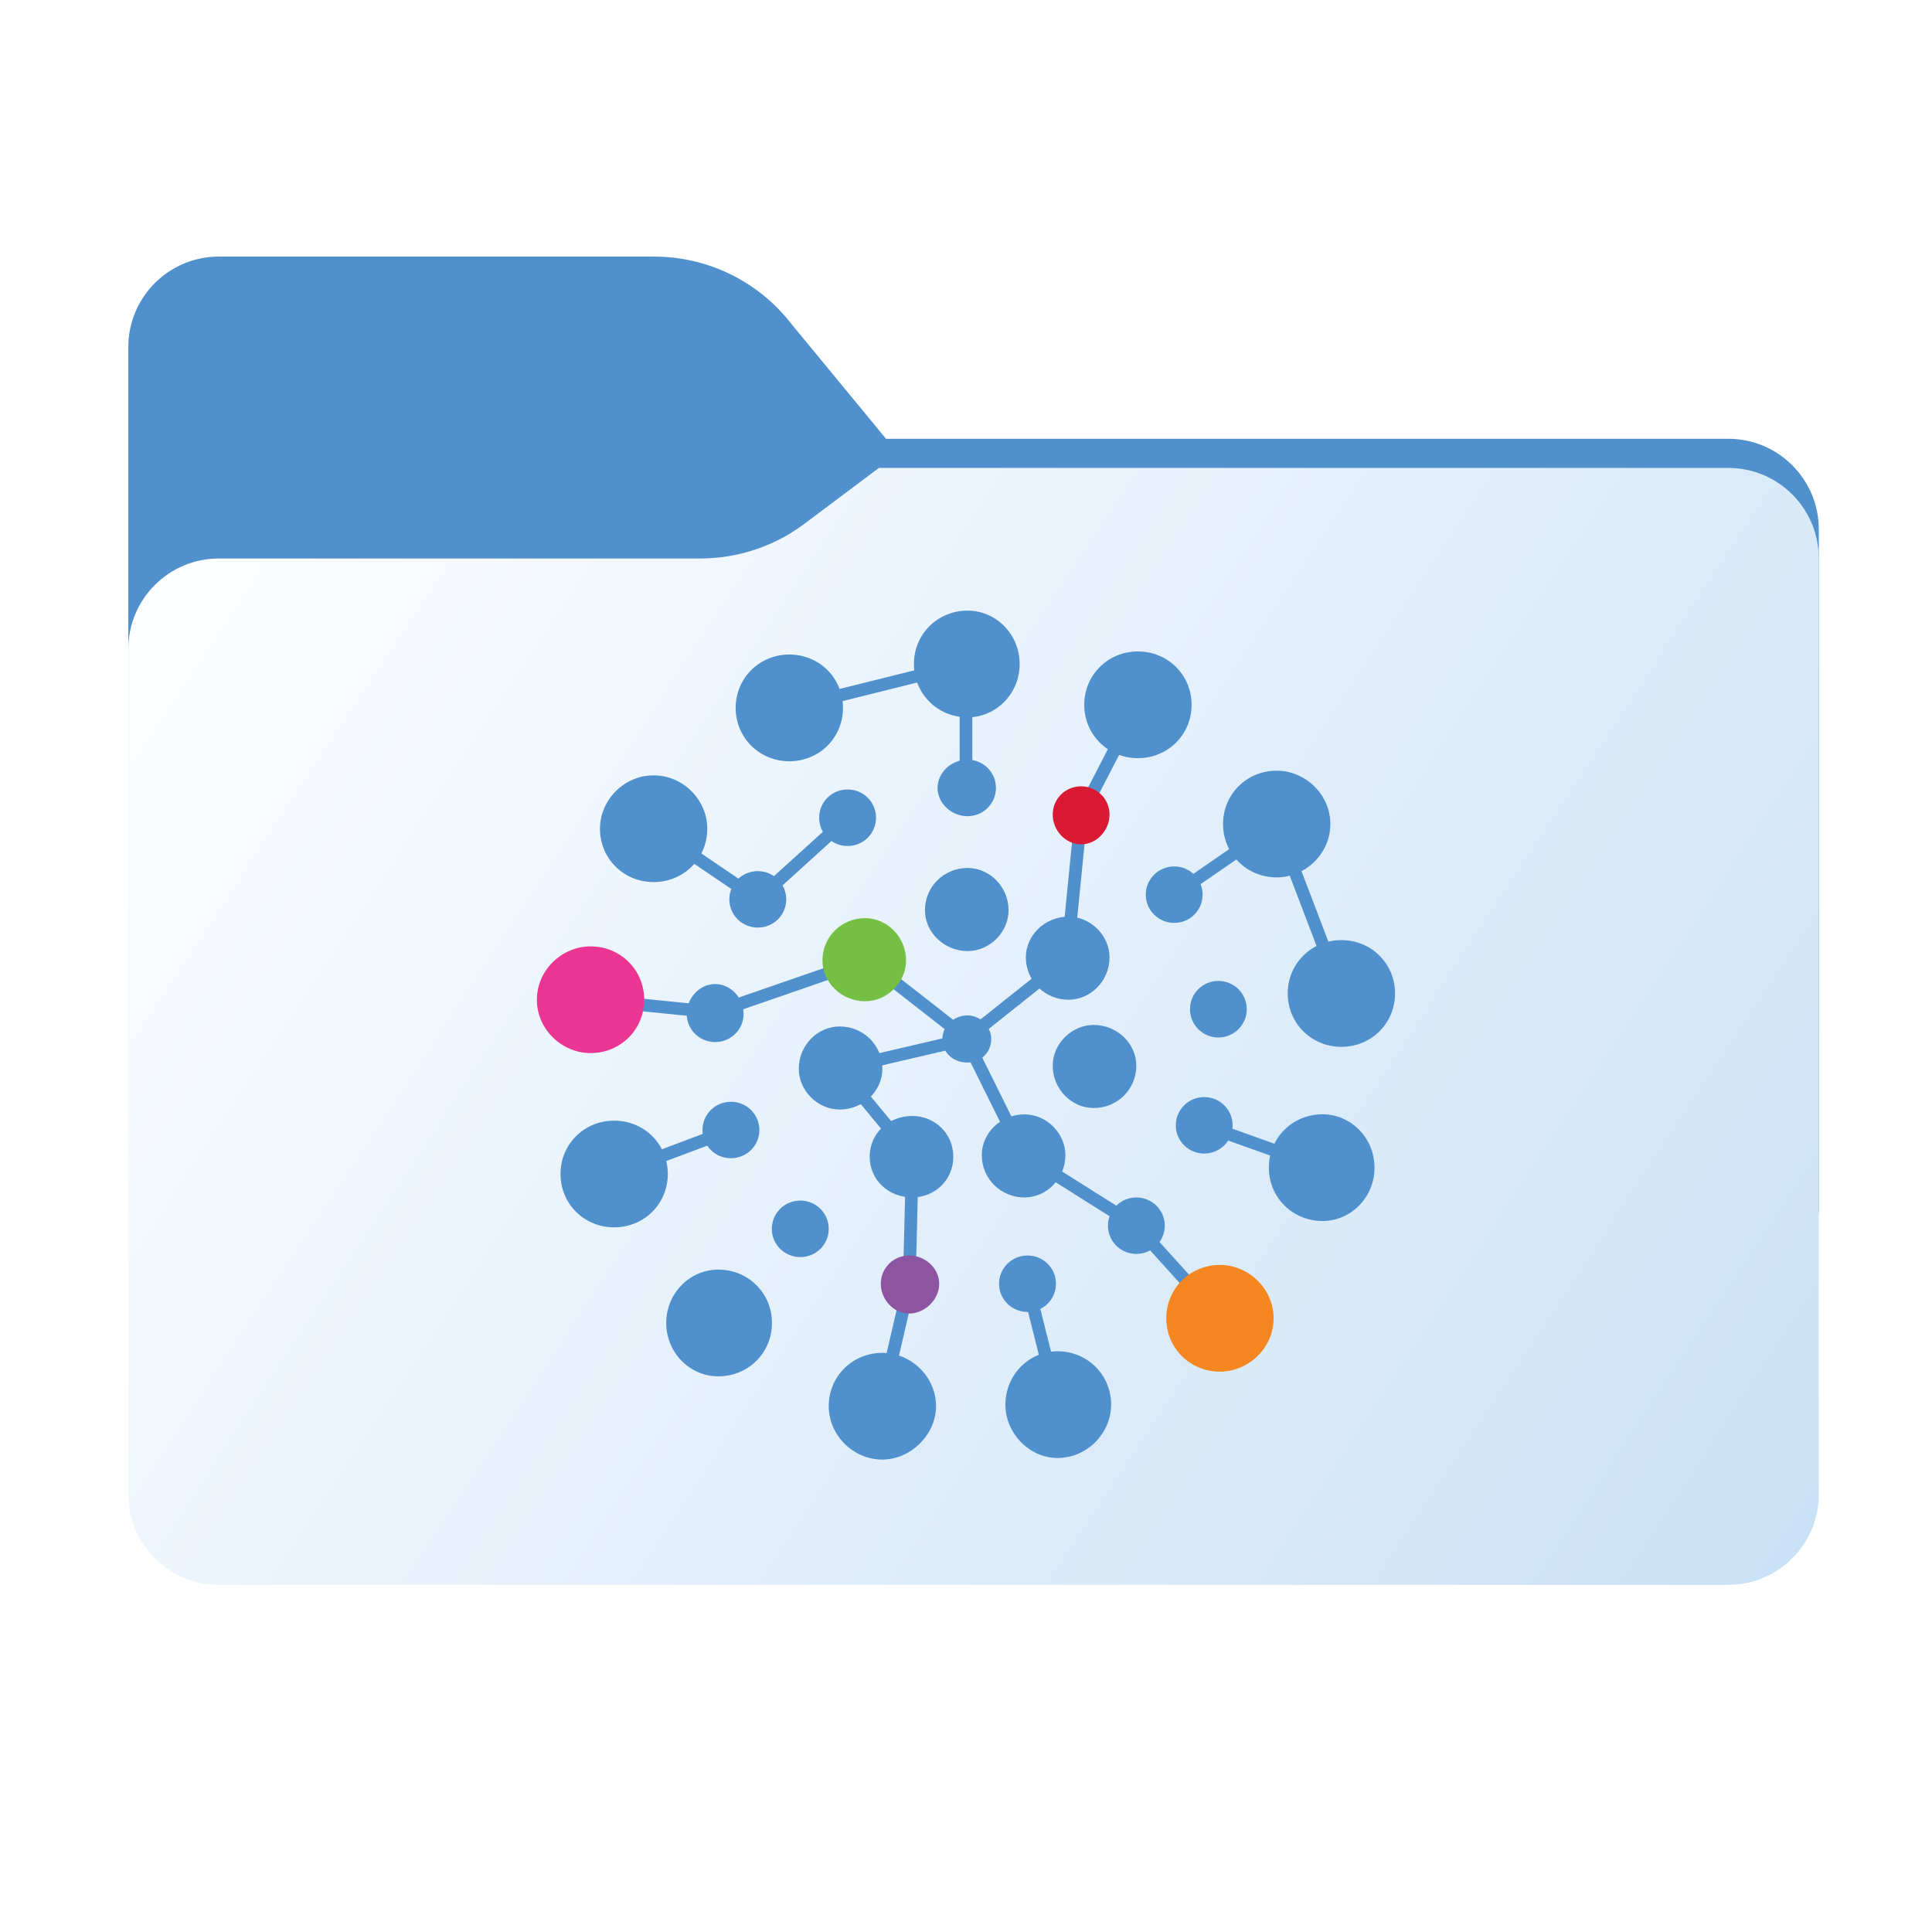
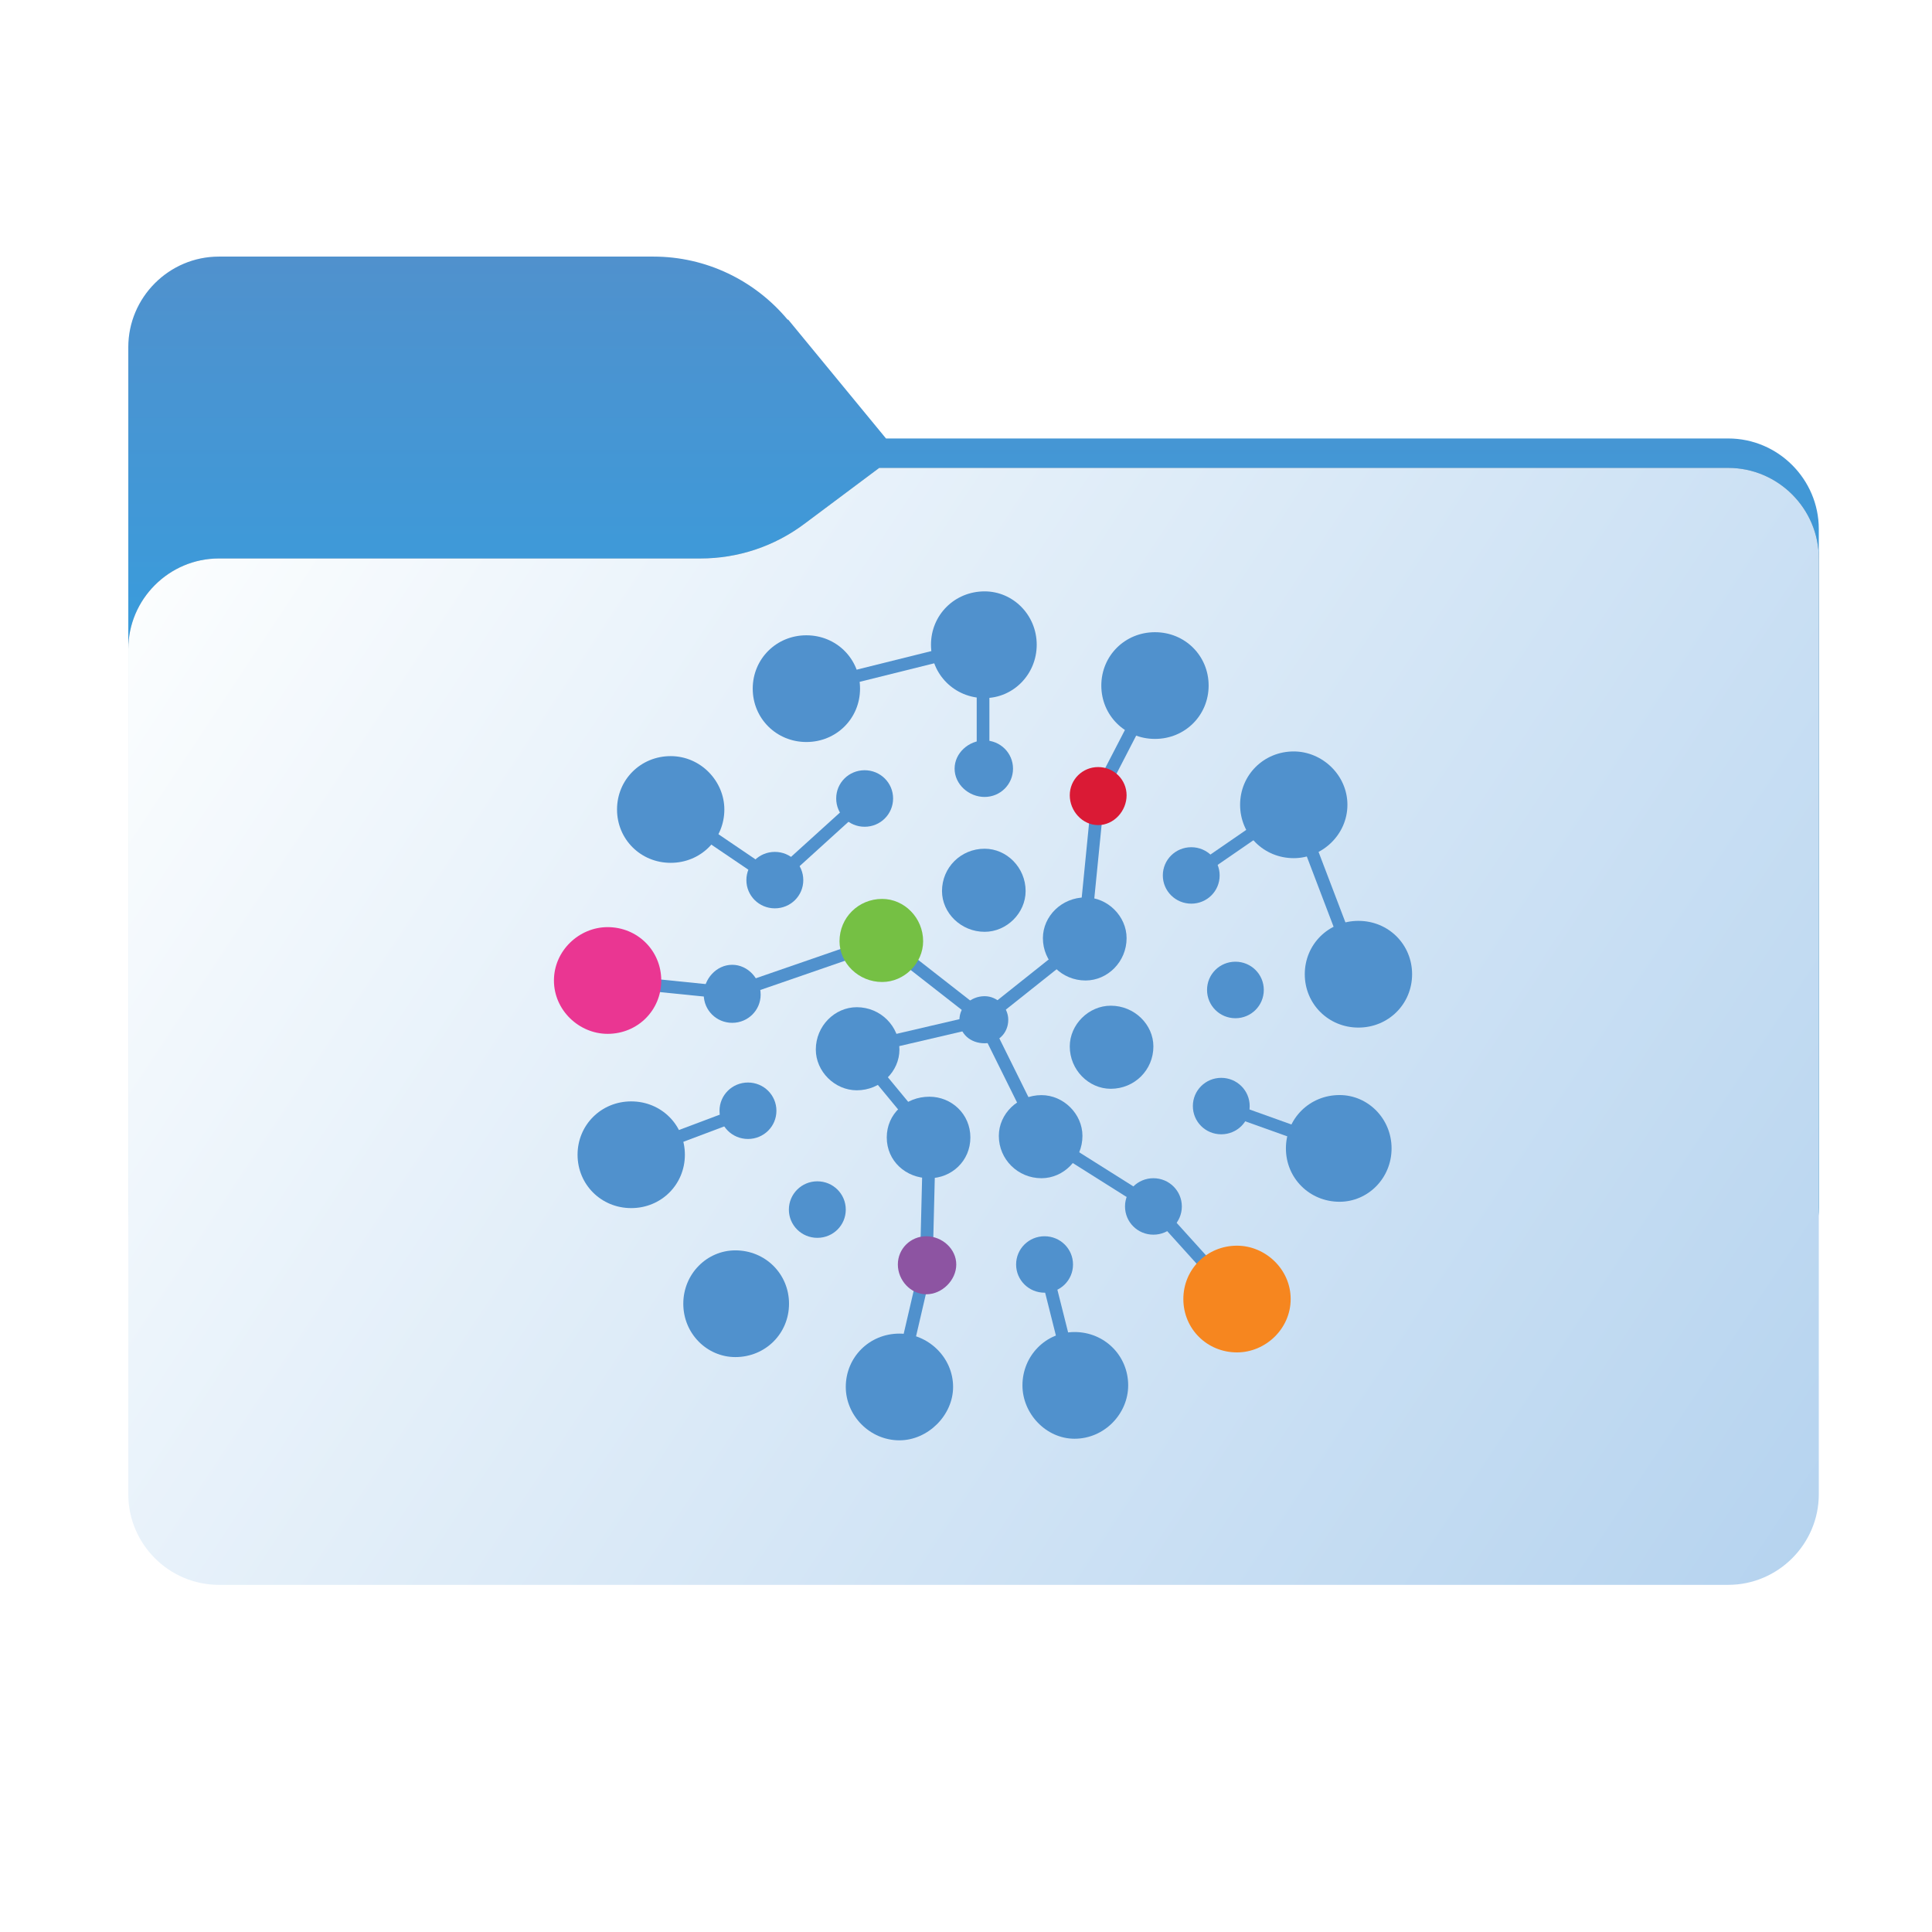
- <svg xmlns="http://www.w3.org/2000/svg" width="256" height="256" version="1.1" viewBox="0 0 256 256">
+ <svg xmlns="http://www.w3.org/2000/svg" id="_图层_1" data-name="图层_1" width="256" height="256" version="1.1" viewBox="0 0 256 256">
  <defs>
    <style>
      .st0 {
        fill-opacity: .3;
      }

-       .st0, .st1, .st2, .st3 {
+       .st0, .st1, .st2 {
        fill-rule: evenodd;
      }

+       .st3 {
+         fill: url(#_未命名的渐变_8);
+       }
+ 
      .st4 {
-         fill: url(#_未命名的渐变_8);
+         fill: url(#_未命名的渐变_5);
      }

      .st5 {
-         fill: url(#_未命名的渐变_5);
+         fill: #ea3692;
      }

      .st6 {
-         mask: url(#mask);
+         fill: none;
      }

      .st7 {
-         fill: #ea3692;
+         fill: #da1a35;
      }

      .st8 {
-         fill: url(#_未命名的渐变_11);
+         fill: url(#_未命名的渐变_9);
      }

      .st9 {
-         fill: #da1a35;
-       }
- 
-       .st1, .st10 {
+         fill: #8d54a2;
+       }
+ 
+       .st10 {
+         isolation: isolate;
+       }
+ 
+       .st1 {
+         fill: url(#_未命名的渐变_3);
+       }
+ 
+       .st11 {
+         fill: url(#_未命名的渐变_6);
+       }
+ 
+       .st12 {
+         fill: url(#_未命名的渐变_7);
+       }
+ 
+       .st13 {
        fill: #5091cd;
      }

-       .st11 {
-         fill: url(#_未命名的渐变_9);
-       }
- 
-       .st12 {
-         fill: #8d54a2;
+       .st14 {
+         mix-blend-mode: multiply;
+       }
+ 
+       .st15 {
+         display: none;
+       }
+ 
+       .st16 {
+         fill: url(#_未命名的渐变_4);
      }

      .st2 {
-         fill: url(#_未命名的渐变);
-       }
- 
-       .st13 {
-         isolation: isolate;
-       }
- 
-       .st14 {
-         fill: url(#_未命名的渐变_6);
-       }
- 
-       .st15 {
-         fill: url(#_未命名的渐变_7);
-       }
- 
-       .st16 {
-         fill: url(#_未命名的渐变_3);
+         fill: url(#_未命名的渐变_63);
      }

      .st17 {
-         fill: url(#_未命名的渐变_13);
+         clip-path: url(#clippath);
      }

      .st18 {
-         mix-blend-mode: multiply;
+         fill: #f6861f;
      }

      .st19 {
-         fill: url(#_未命名的渐变_12);
-       }
- 
-       .st20 {
-         display: none;
-       }
- 
-       .st21 {
-         fill: url(#_未命名的渐变_4);
-       }
- 
-       .st22 {
-         fill: url(#_未命名的渐变_14);
-       }
- 
-       .st3 {
-         fill: url(#_未命名的渐变_2);
-       }
- 
-       .st23 {
-         fill: url(#_未命名的渐变_10);
-       }
- 
-       .st24 {
-         fill: #f6861f;
-       }
- 
-       .st25 {
        fill: #75c044;
      }
    </style>
-     <linearGradient id="_未命名的渐变" data-name="未命名的渐变" x1="32.58" y1="237.55" x2="213.35" y2="56.41" gradientTransform="translate(0 256) scale(1 -1)" gradientUnits="userSpaceOnUse">
-       <stop offset="0" stop-color="#05815d" />
-       <stop offset="1" stop-color="#0c575f" />
-     </linearGradient>
-     <mask id="mask" x="17" y="34" width="224" height="138" maskUnits="userSpaceOnUse">
-       <g id="mask0_1709_29772">
-         <path class="st2" d="M104.43,42.38c-4.37-5.31-10.88-8.38-17.75-8.38H29c-6.63,0-12,5.37-12,12v114c0,6.63,5.37,12,12,12h200c6.63,0,12-5.37,12-12v-89.86c0-6.63-5.37-12-12-12h-111.6l-12.98-15.76Z" />
+     <linearGradient id="_未命名的渐变_63" data-name="未命名的渐变 63" x1="129" y1="42" x2="129" y2="-96" gradientTransform="translate(0 130)" gradientUnits="userSpaceOnUse">
+       <stop offset="0" stop-color="#12aef5" />
+       <stop offset="1" stop-color="#5091cd" />
+     </linearGradient>
+     <linearGradient id="_未命名的渐变_3" data-name="未命名的渐变 3" x1="17" y1="-68" x2="241" y2="80" gradientTransform="translate(0 130)" gradientUnits="userSpaceOnUse">
+       <stop offset="0" stop-color="#feffff" />
+       <stop offset="1" stop-color="#b5d3ef" />
+     </linearGradient>
+     <clipPath id="clippath">
+       <rect class="st6" x="83" y="85" width="92.7" height="102" />
+     </clipPath>
+     <radialGradient id="_未命名的渐变_4" data-name="未命名的渐变 4" cx="-489.89" cy="-324.89" fx="-489.89" fy="-324.89" r="1" gradientTransform="translate(-54223.19 20211.35) rotate(110.5) scale(77.3 134.9)" gradientUnits="userSpaceOnUse">
+       <stop offset="0" stop-color="#ae7fe2" />
+       <stop offset="1" stop-color="#0078d4" />
+     </radialGradient>
+     <linearGradient id="_未命名的渐变_5" data-name="未命名的渐变 5" x1="128.84" y1="29.74" x2="117.84" y2="10.64" gradientTransform="translate(0 130)" gradientUnits="userSpaceOnUse">
+       <stop offset="0" stop-color="#114a8b" />
+       <stop offset="1" stop-color="#0078d4" stop-opacity="0" />
+     </linearGradient>
+     <radialGradient id="_未命名的渐变_6" data-name="未命名的渐变 6" cx="-483.65" cy="-315.53" fx="-483.65" fy="-315.53" r="1" gradientTransform="translate(36719.05 9954.29) rotate(-8.4) scale(72 47.5)" gradientUnits="userSpaceOnUse">
+       <stop offset=".1" stop-color="#d59dff" />
+       <stop offset="1" stop-color="#5e438f" />
+     </radialGradient>
+     <linearGradient id="_未命名的渐变_7" data-name="未命名的渐变 7" x1="155.96" y1="1.27" x2="144.16" y2="18.27" gradientTransform="translate(0 130)" gradientUnits="userSpaceOnUse">
+       <stop offset="0" stop-color="#493474" />
+       <stop offset="1" stop-color="#8c66ba" stop-opacity="0" />
+     </linearGradient>
+     <radialGradient id="_未命名的渐变_8" data-name="未命名的渐变 8" cx="-499.05" cy="-321.62" fx="-499.05" fy="-321.62" r="1" gradientTransform="translate(-20080.46 -37261.67) rotate(-165.8) scale(57.8 97.3)" gradientUnits="userSpaceOnUse">
+       <stop offset="0" stop-color="#50e6ff" />
+       <stop offset="1" stop-color="#436dcd" />
+     </radialGradient>
+     <linearGradient id="_未命名的渐变_9" data-name="未命名的渐变 9" x1="113.1" y1="-11.35" x2="130.5" y2="-11.35" gradientTransform="translate(0 130)" gradientUnits="userSpaceOnUse">
+       <stop offset="0" stop-color="#2d3f80" />
+       <stop offset="1" stop-color="#436dcd" stop-opacity="0" />
+     </linearGradient>
+   </defs>
+   <g class="st10">
+     <g id="_图层_11" data-name="_图层_1">
+       <path class="st2" d="M104.4,42.4c-4.4-5.3-10.9-8.4-17.8-8.4H29c-6.6,0-12,5.4-12,12v114c0,6.6,5.4,12,12,12h200c6.6,0,12-5.4,12-12v-89.9c0-6.6-5.4-12-12-12h-111.6l-13-15.8v.1Z" />
+       <g class="st14">
+         <path class="st0" d="M92.8,74c5,0,9.8-1.6,13.8-4.6l9.9-7.4h112.5c6.6,0,12,5.4,12,12v86c0,6.6-5.4,12-12,12H29c-6.6,0-12-5.4-12-12v-74c0-6.6,5.4-12,12-12h63.8Z" />
      </g>
-     </mask>
-     <linearGradient id="_未命名的渐变_2" data-name="未命名的渐变 2" x1="17" y1="194" x2="241" y2="46" gradientTransform="translate(0 256) scale(1 -1)" gradientUnits="userSpaceOnUse">
-       <stop offset="0" stop-color="#fff" />
-       <stop offset="1" stop-color="#c9e1f7" />
-     </linearGradient>
-     <linearGradient id="_未命名的渐变_3" data-name="未命名的渐变 3" x1="90.39" y1="91.98" x2="175.38" y2="91.98" gradientTransform="translate(0 256) scale(1 -1)" gradientUnits="userSpaceOnUse">
-       <stop offset="0" stop-color="#87d9ff" />
-       <stop offset="1" stop-color="#56b0fc" />
-     </linearGradient>
-     <linearGradient id="_未命名的渐变_4" data-name="未命名的渐变 4" x1="64" y1="125.3" x2="103.09" y2="82.43" gradientTransform="translate(0 256) scale(1 -1)" gradientUnits="userSpaceOnUse">
-       <stop offset="0" stop-color="#95dcf8" />
-       <stop offset="1" stop-color="#81d6ff" />
-     </linearGradient>
-     <linearGradient id="_未命名的渐变_5" data-name="未命名的渐变 5" x1="78.38" y1="141.98" x2="101.8" y2="122.2" gradientTransform="translate(0 256) scale(1 -1)" gradientUnits="userSpaceOnUse">
-       <stop offset="0" stop-color="#75d2fe" />
-       <stop offset="1" stop-color="#7cd3fe" />
-     </linearGradient>
-     <linearGradient id="_未命名的渐变_6" data-name="未命名的渐变 6" x1="182.24" y1="125.97" x2="168.13" y2="73.99" gradientTransform="translate(0 256) scale(1 -1)" gradientUnits="userSpaceOnUse">
-       <stop offset="0" stop-color="#5099f7" />
-       <stop offset="1" stop-color="#4dbaff" />
-     </linearGradient>
-     <linearGradient id="_未命名的渐变_7" data-name="未命名的渐变 7" x1="140.35" y1="168" x2="140.35" y2="84.69" gradientTransform="translate(0 256) scale(1 -1)" gradientUnits="userSpaceOnUse">
-       <stop offset="0" stop-color="#5caef8" />
-       <stop offset="1" stop-color="#60c7ff" />
-     </linearGradient>
-     <linearGradient id="_未命名的渐变_8" data-name="未命名的渐变 8" x1="100.5" y1="129.48" x2="113.8" y2="96.6" gradientTransform="translate(0 256) scale(1 -1)" gradientUnits="userSpaceOnUse">
-       <stop offset="0" stop-color="#38b7f5" />
-       <stop offset="1" stop-color="#60cbff" />
-     </linearGradient>
-     <linearGradient id="_未命名的渐变_9" data-name="未命名的渐变 9" x1="107.87" y1="147.73" x2="107.87" y2="114.85" gradientTransform="translate(0 256) scale(1 -1)" gradientUnits="userSpaceOnUse">
-       <stop offset=".25" stop-color="#24b4fd" />
-       <stop offset="1" stop-color="#5fcafe" />
-     </linearGradient>
-     <linearGradient id="_未命名的渐变_10" data-name="未命名的渐变 10" x1="72.08" y1="128.78" x2="99.69" y2="115.28" gradientTransform="translate(0 256) scale(1 -1)" gradientUnits="userSpaceOnUse">
-       <stop offset="0" stop-color="#68c2f5" />
-       <stop offset="1" stop-color="#7cd9f5" />
-     </linearGradient>
-     <linearGradient id="_未命名的渐变_11" data-name="未命名的渐变 11" x1="185.69" y1="124.29" x2="150.18" y2="101" gradientTransform="translate(0 256) scale(1 -1)" gradientUnits="userSpaceOnUse">
-       <stop offset="0" stop-color="#3991f2" />
-       <stop offset="1" stop-color="#4abdff" />
-     </linearGradient>
-     <radialGradient id="_未命名的渐变_12" data-name="未命名的渐变 12" cx="62.29" cy="190.35" fx="62.29" fy="190.35" r="1" gradientTransform="translate(-7266.78 -2155.58) rotate(90) scale(37.33 -38.82)" gradientUnits="userSpaceOnUse">
-       <stop offset=".47" stop-color="#6bd0fb" />
-       <stop offset="1" stop-color="#67cefe" stop-opacity="0" />
-     </radialGradient>
-     <radialGradient id="_未命名的渐变_13" data-name="未命名的渐变 13" cx="62.29" cy="190.48" fx="62.29" fy="190.48" r="1" gradientTransform="translate(-7900.03 -2161.39) rotate(90) scale(37.33 -42.19)" gradientUnits="userSpaceOnUse">
-       <stop offset=".47" stop-color="#46c0ff" />
-       <stop offset="1" stop-color="#46b1fb" stop-opacity="0" />
-     </radialGradient>
-     <radialGradient id="_未命名的渐变_14" data-name="未命名的渐变 14" cx="62.29" cy="190.48" fx="62.29" fy="190.48" r="1" gradientTransform="translate(-7887.2 -2158.28) rotate(90) scale(37.33 -42.19)" gradientUnits="userSpaceOnUse">
-       <stop offset=".47" stop-color="#46b1fb" />
-       <stop offset="1" stop-color="#46b1fb" stop-opacity="0" />
-     </radialGradient>
-   </defs>
-   <g class="st13">
-     <g id="_图层_1" data-name="图层_1">
-       <path class="st1" d="M104.43,42.38c-4.37-5.31-10.88-8.38-17.75-8.38H29c-6.63,0-12,5.37-12,12v114c0,6.63,5.37,12,12,12h200c6.63,0,12-5.37,12-12v-89.86c0-6.63-5.37-12-12-12h-111.6l-12.98-15.76Z" />
-       <g class="st6">
-         <g class="st18">
-           <path class="st0" d="M92.79,74c4.98,0,9.82-1.61,13.8-4.6l9.87-7.4h112.54c6.63,0,12,5.37,12,12v86c0,6.63-5.37,12-12,12H29c-6.63,0-12-5.37-12-12v-74c0-6.63,5.37-12,12-12h63.79Z" />
+       <path class="st1" d="M92.8,74c5,0,9.8-1.6,13.8-4.6l9.9-7.4h112.5c6.6,0,12,5.4,12,12v124c0,6.6-5.4,12-12,12H29c-6.6,0-12-5.4-12-12v-112c0-6.6,5.4-12,12-12h63.8Z" />
+       <g class="st15">
+         <g class="st17">
+           <g>
+             <path class="st16" d="M120.3,87.4l-.5.3c-.8.5-1.6,1.1-2.3,1.7l1.5-1.1h12.8l2.3,17.6-11.6,11.6-11.6,8.1v9.3c0,6.5,3.4,12.5,8.9,15.9l12.2,7.4-25.8,15h-5l-9.3-5.6c-5.6-3.4-8.9-9.4-8.9-15.9v-31.2c0-6.5,3.4-12.5,8.9-15.9l27.8-16.8c.2-.1.3-.2.5-.3l.1-.1Z" />
+             <path class="st4" d="M120.3,87.4l-.5.3c-.8.5-1.6,1.1-2.3,1.7l1.5-1.1h12.8l2.3,17.6-11.6,11.6-11.6,8.1v9.3c0,6.5,3.4,12.5,8.9,15.9l12.2,7.4-25.8,15h-5l-9.3-5.6c-5.6-3.4-8.9-9.4-8.9-15.9v-31.2c0-6.5,3.4-12.5,8.9-15.9l27.8-16.8c.2-.1.3-.2.5-.3l.1-.1Z" />
+             <path class="st11" d="M147.9,124.4v10.4c0,6.5-3.4,12.5-8.9,15.9l-27.8,16.8c-5.7,3.4-12.8,3.6-18.6.4l27.2,16.4c5.9,3.6,13.3,3.6,19.2,0l27.8-16.8c5.6-3.4,8.9-9.4,8.9-15.9v-7.5l-2.3-3.5s-25.5-16.2-25.5-16.2Z" />
+             <path class="st12" d="M147.9,124.4v10.4c0,6.5-3.4,12.5-8.9,15.9l-27.8,16.8c-5.7,3.4-12.8,3.6-18.6.4l27.2,16.4c5.9,3.6,13.3,3.6,19.2,0l27.8-16.8c5.6-3.4,8.9-9.4,8.9-15.9v-7.5l-2.3-3.5s-25.5-16.2-25.5-16.2Z" />
+             <path class="st3" d="M166.8,104.5l-27.8-16.8c-5.7-3.5-12.8-3.6-18.6-.3l-.6.3c-5.6,3.4-8.9,9.4-8.9,15.9v22l8.9-5.4c5.9-3.6,13.3-3.6,19.2,0l27.8,16.8c5.4,3.3,8.7,9,8.9,15.3v-31.8c0-6.5-3.4-12.5-8.9-15.9v-.1Z" />
+             <path class="st8" d="M166.8,104.5l-27.8-16.8c-5.7-3.5-12.8-3.6-18.6-.3l-.6.3c-5.6,3.4-8.9,9.4-8.9,15.9v22l8.9-5.4c5.9-3.6,13.3-3.6,19.2,0l27.8,16.8c5.4,3.3,8.7,9,8.9,15.3v-31.8c0-6.5-3.4-12.5-8.9-15.9v-.1Z" />
+           </g>
        </g>
-       </g>
-       <path class="st3" d="M92.79,74c4.98,0,9.82-1.61,13.8-4.6l9.87-7.4h112.54c6.63,0,12,5.37,12,12v124c0,6.63-5.37,12-12,12H29c-6.63,0-12-5.37-12-12v-112c0-6.63,5.37-12,12-12h63.79Z" />
-       <g class="st20">
-         <rect class="st16" x="83.84" y="144.04" width="91.54" height="39.97" />
-         <circle class="st21" cx="84.65" cy="153.35" r="30.65" />
-         <circle class="st5" cx="95.05" cy="128.1" r="22.01" />
-         <circle class="st14" cx="175.45" cy="155.04" r="28.96" />
-         <circle class="st15" cx="140.35" cy="129.65" r="41.65" />
-         <path class="st4" d="M114.07,161.98c-9.38-7.64-15.38-19.28-15.38-32.32,0-1.17.05-2.33.14-3.48,9.79,5.12,16.46,15.37,16.46,27.18,0,2.99-.43,5.89-1.23,8.63Z" />
-         <path class="st11" d="M98.69,129.29c0-1.05.06-2.09.14-3.11,6.19,3.24,11.14,8.53,13.94,14.97,2.69-3.65,4.28-8.16,4.28-13.04,0-8.73-5.09-16.28-12.46-19.83-3.69,6.15-5.84,13.34-5.9,21.02Z" />
-         <path class="st23" d="M73.27,124.88c3.52-1.41,7.36-2.18,11.38-2.18,2.5-.07,8.85.53,14.19,3.47-.1,1.15-.14,2.31-.14,3.48,0,6.8,1.63,13.22,4.52,18.89-2.53,1.01-5.28,1.57-8.17,1.57-12.15,0-22.01-9.85-22.01-22.01,0-1.09.08-2.17.23-3.22Z" />
-         <path class="st8" d="M150.66,170.02c18.02-4.59,31.34-20.92,31.34-40.37,0-.96-.03-1.91-.1-2.86-2.07-.47-4.23-.72-6.45-.72-16,0-28.96,12.97-28.96,28.96,0,5.48,1.52,10.61,4.17,14.98Z" />
-         <path class="st19" d="M158.28,184c1.88-4.39,2.93-9.2,2.93-14.24,0-20.62-17.38-37.33-38.82-37.33s-38.82,16.71-38.82,37.33c0,5.04,1.04,9.85,2.93,14.24h71.79Z" />
-         <path class="st17" d="M172.84,184c4.18-5.79,6.6-12.67,6.6-20.05,0-20.62-18.89-37.33-42.19-37.33s-42.19,16.72-42.19,37.33c0,7.38,2.42,14.26,6.6,20.05h71.2Z" />
-         <path class="st22" d="M187.68,184c2.93-5.09,4.59-10.84,4.59-16.95,0-20.62-18.89-37.33-42.19-37.33s-42.19,16.71-42.19,37.33c0,6.1,1.65,11.86,4.59,16.95h75.22Z" />
-       </g>
-       <g id="cprd_x5F_color">
-         <polygon class="st10" points="94.49 133.35 114.34 126.49 114.89 128.06 95.04 134.92 94.49 133.35" />
-         <polygon class="st10" points="144.09 108.02 142.21 126.94 140.55 126.78 142.42 107.85 144.09 108.02" />
-         <polygon class="st10" points="142.51 107.56 150.04 93.01 151.52 93.77 144.01 108.31 142.51 107.56" />
-         <polygon class="st10" points="111.92 141.09 121.54 152.74 120.24 153.79 110.63 142.15 111.92 141.09" />
-         <polygon class="st10" points="115.14 126.41 128.72 137.02 127.69 138.33 114.11 127.72 115.14 126.41" />
-         <rect class="st10" x="112.27" y="160.85" width="16.84" height="1.68" transform="translate(-43.94 278.33) rotate(-88.58)" />
-         <polygon class="st10" points="127.48 137.02 141.06 126.21 142.11 127.51 128.52 138.32 127.48 137.02" />
-         <polygon class="st10" points="128.75 137.3 136.48 152.9 134.98 153.63 127.25 138.04 128.75 137.3" />
-         <polygon class="st10" points="94.68 134.97 78.17 133.3 78.34 131.64 94.85 133.31 94.68 134.97" />
-         <polygon class="st10" points="81.09 154.77 96.56 148.95 97.15 150.51 81.68 156.33 81.09 154.77" />
-         <polygon class="st10" points="115.89 186.14 119.66 169.92 121.29 170.29 117.52 186.51 115.89 186.14" />
-         <polygon class="st10" points="136.96 169.91 140.93 185.7 139.31 186.11 135.34 170.31 136.96 169.91" />
-         <polygon class="st10" points="151.19 161.86 162.27 174.12 161.03 175.24 149.95 162.97 151.19 161.86" />
-         <polygon class="st10" points="159.85 148.32 175.52 153.94 174.96 155.5 159.27 149.89 159.85 148.32" />
-         <polygon class="st10" points="155.11 117.86 168.7 108.5 169.65 109.87 156.07 119.23 155.11 117.86" />
-         <polygon class="st10" points="150.12 163.11 135.29 153.76 136.18 152.36 151.02 161.71 150.12 163.11" />
-         <polygon class="st10" points="87.09 109.12 100.88 118.48 99.94 119.85 86.14 110.5 87.09 109.12" />
-         <polygon class="st10" points="99.84 118.55 111.76 107.75 112.89 108.97 100.98 119.78 99.84 118.55" />
-         <polygon class="st10" points="104.39 92.99 127.79 87.17 128.2 88.78 104.8 94.6 104.39 92.99" />
-         <polygon class="st10" points="169.96 108.89 178.52 131.34 176.96 131.94 168.4 109.48 169.96 108.89" />
-         <polygon class="st10" points="128.4 138.48 111.47 142.43 111.08 140.81 128.02 136.86 128.4 138.48" />
-         <rect class="st10" x="127.16" y="87.97" width="1.68" height="16.43" />
-         <path class="st10" d="M133.64,120.62c0,2.91-2.5,5.4-5.43,5.4-3.13,0-5.65-2.5-5.65-5.4,0-3.12,2.5-5.61,5.65-5.61,2.93,0,5.43,2.5,5.43,5.61" />
-         <path class="st10" d="M131.97,104.4c0,2.08-1.68,3.75-3.77,3.75s-3.97-1.67-3.97-3.75,1.88-3.74,3.97-3.74,3.77,1.67,3.77,3.74" />
-         <path class="st9" d="M147.02,107.93c0,2.08-1.68,3.95-3.77,3.95s-3.76-1.87-3.76-3.95,1.68-3.74,3.76-3.74,3.77,1.67,3.77,3.74" />
-         <path class="st10" d="M159.35,118.55c0,2.08-1.68,3.74-3.76,3.74s-3.77-1.67-3.77-3.74,1.68-3.74,3.77-3.74,3.76,1.67,3.76,3.74" />
-         <path class="st10" d="M165.2,133.72c0,2.08-1.68,3.75-3.76,3.75s-3.76-1.67-3.76-3.75,1.68-3.74,3.76-3.74,3.76,1.67,3.76,3.74" />
-         <path class="st10" d="M163.33,149.11c0,2.08-1.68,3.74-3.77,3.74s-3.76-1.67-3.76-3.74,1.68-3.74,3.76-3.74,3.77,1.67,3.77,3.74" />
-         <path class="st10" d="M154.34,162.41c0,2.08-1.68,3.74-3.77,3.74s-3.76-1.67-3.76-3.74,1.68-3.74,3.76-3.74,3.77,1.67,3.77,3.74" />
-         <path class="st10" d="M139.92,170.1c0,2.08-1.68,3.74-3.77,3.74s-3.77-1.67-3.77-3.74,1.68-3.74,3.77-3.74,3.77,1.67,3.77,3.74" />
-         <path class="st12" d="M124.45,170.1c0,2.08-1.88,3.95-3.97,3.95s-3.77-1.87-3.77-3.95,1.68-3.74,3.77-3.74,3.97,1.67,3.97,3.74" />
-         <path class="st10" d="M109.81,162.83c0,2.08-1.68,3.74-3.77,3.74s-3.77-1.67-3.77-3.74,1.68-3.75,3.77-3.75,3.77,1.67,3.77,3.75" />
-         <path class="st10" d="M100.62,149.73c0,2.08-1.68,3.74-3.77,3.74s-3.77-1.67-3.77-3.74,1.68-3.74,3.77-3.74,3.77,1.67,3.77,3.74" />
-         <path class="st10" d="M98.53,134.34c0,2.08-1.68,3.74-3.77,3.74s-3.77-1.67-3.77-3.74,1.68-3.95,3.77-3.95,3.77,1.87,3.77,3.95" />
-         <path class="st10" d="M104.18,119.17c0,2.08-1.68,3.74-3.77,3.74s-3.77-1.67-3.77-3.74,1.68-3.74,3.77-3.74,3.77,1.67,3.77,3.74" />
-         <path class="st10" d="M116.08,108.35c0,2.08-1.68,3.75-3.77,3.75s-3.77-1.67-3.77-3.75,1.68-3.74,3.77-3.74,3.77,1.67,3.77,3.74" />
-         <path class="st10" d="M111.7,93.8c0,3.95-3.13,7.07-7.11,7.07s-7.11-3.13-7.11-7.07,3.13-7.07,7.11-7.07,7.11,3.12,7.11,7.07" />
-         <path class="st10" d="M135.11,87.98c0,3.95-3.13,7.07-6.9,7.07-3.97,0-7.11-3.12-7.11-7.07s3.13-7.07,7.11-7.07c3.77,0,6.9,3.13,6.9,7.07" />
-         <path class="st10" d="M157.89,93.39c0,3.95-3.13,7.07-7.11,7.07s-7.11-3.12-7.11-7.07,3.13-7.07,7.11-7.07,7.11,3.12,7.11,7.07" />
-         <path class="st10" d="M176.28,109.19c0,3.95-3.34,7.07-7.11,7.07-3.97,0-7.11-3.12-7.11-7.07s3.13-7.07,7.11-7.07c3.77,0,7.11,3.13,7.11,7.07" />
-         <path class="st10" d="M184.85,131.64c0,3.95-3.14,7.07-7.11,7.07s-7.11-3.12-7.11-7.07,3.13-7.07,7.11-7.07,7.11,3.12,7.11,7.07" />
-         <path class="st10" d="M182.13,154.72c0,3.95-3.13,7.07-6.89,7.07-3.97,0-7.11-3.12-7.11-7.07s3.13-7.07,7.11-7.07c3.76,0,6.89,3.12,6.89,7.07" />
-         <path class="st24" d="M168.76,174.68c0,3.95-3.34,7.07-7.11,7.07-3.97,0-7.11-3.12-7.11-7.07s3.14-7.07,7.11-7.07c3.76,0,7.11,3.12,7.11,7.07" />
-         <path class="st10" d="M147.23,186.12c0,3.74-3.13,7.07-7.11,7.07-3.77,0-6.9-3.32-6.9-7.07,0-3.95,3.13-7.07,6.9-7.07,3.97,0,7.11,3.12,7.11,7.07" />
-         <path class="st10" d="M124.03,186.33c0,3.75-3.34,7.07-7.11,7.07-3.97,0-7.11-3.32-7.11-7.07,0-3.95,3.13-7.07,7.11-7.07,3.77,0,7.11,3.12,7.11,7.07" />
-         <path class="st10" d="M102.29,175.3c0,3.95-3.13,7.07-7.11,7.07-3.77,0-6.9-3.12-6.9-7.07s3.13-7.07,6.9-7.07c3.97,0,7.11,3.12,7.11,7.07" />
-         <path class="st10" d="M88.49,155.56c0,3.95-3.13,7.07-7.11,7.07s-7.11-3.12-7.11-7.07,3.13-7.07,7.11-7.07,7.11,3.12,7.11,7.07" />
-         <path class="st7" d="M85.36,132.47c0,3.95-3.13,7.07-7.11,7.07-3.77,0-7.11-3.12-7.11-7.07s3.34-7.07,7.11-7.07c3.97,0,7.11,3.12,7.11,7.07" />
-         <path class="st10" d="M93.72,109.81c0,3.95-3.13,7.07-7.11,7.07s-7.11-3.12-7.11-7.07c0-3.75,3.13-7.07,7.11-7.07s7.11,3.32,7.11,7.07" />
-         <path class="st10" d="M131.34,137.67c0,1.87-1.46,3.12-3.13,3.12-1.88,0-3.34-1.25-3.34-3.12,0-1.67,1.46-3.12,3.34-3.12,1.68,0,3.13,1.46,3.13,3.12" />
-         <path class="st10" d="M147.02,126.86c0,3.12-2.51,5.61-5.44,5.61-3.13,0-5.65-2.5-5.65-5.61,0-2.91,2.5-5.4,5.65-5.4,2.93,0,5.44,2.5,5.44,5.4" />
-         <path class="st10" d="M150.57,141.21c0,3.12-2.5,5.61-5.65,5.61-2.92,0-5.43-2.5-5.43-5.61,0-2.91,2.51-5.4,5.43-5.4,3.14,0,5.65,2.5,5.65,5.4" />
-         <path class="st10" d="M141.17,153.06c0,3.12-2.5,5.61-5.43,5.61-3.13,0-5.65-2.5-5.65-5.61,0-2.91,2.5-5.4,5.65-5.4,2.93,0,5.43,2.5,5.43,5.4" />
-         <path class="st10" d="M126.32,153.27c0,3.12-2.5,5.4-5.43,5.4-3.13,0-5.65-2.29-5.65-5.4s2.5-5.4,5.65-5.4c2.93,0,5.43,2.29,5.43,5.4" />
-         <path class="st10" d="M116.92,141.62c0,2.91-2.5,5.4-5.65,5.4-2.93,0-5.43-2.5-5.43-5.4,0-3.12,2.5-5.61,5.43-5.61,3.13,0,5.65,2.5,5.65,5.61" />
-         <path class="st25" d="M120.06,127.27c0,2.91-2.5,5.4-5.43,5.4-3.13,0-5.65-2.5-5.65-5.4,0-3.12,2.5-5.61,5.65-5.61,2.93,0,5.43,2.5,5.43,5.61" />
      </g>
    </g>
  </g>
+   <g id="cprd_x5F_color">
+     <polygon class="st13" points="96.75 130.8 116.6 123.94 117.15 125.51 97.3 132.37 96.75 130.8" />
+     <polygon class="st13" points="146.35 105.47 144.47 124.39 142.81 124.23 144.68 105.3 146.35 105.47" />
+     <polygon class="st13" points="144.77 105.01 152.3 90.46 153.78 91.22 146.27 105.76 144.77 105.01" />
+     <polygon class="st13" points="114.18 138.54 123.8 150.19 122.5 151.24 112.89 139.6 114.18 138.54" />
+     <polygon class="st13" points="117.4 123.86 130.98 134.47 129.95 135.78 116.37 125.17 117.4 123.86" />
+     <rect class="st13" x="114.53" y="158.29" width="16.84" height="1.68" transform="translate(-39.18 278.11) rotate(-88.58)" />
+     <polygon class="st13" points="129.74 134.47 143.32 123.66 144.37 124.96 130.78 135.77 129.74 134.47" />
+     <polygon class="st13" points="131.01 134.75 138.74 150.35 137.24 151.08 129.51 135.49 131.01 134.75" />
+     <polygon class="st13" points="96.94 132.42 80.43 130.75 80.6 129.09 97.11 130.76 96.94 132.42" />
+     <polygon class="st13" points="83.35 152.22 98.82 146.4 99.41 147.96 83.94 153.78 83.35 152.22" />
+     <polygon class="st13" points="118.15 183.59 121.92 167.37 123.55 167.74 119.78 183.96 118.15 183.59" />
+     <polygon class="st13" points="139.22 167.36 143.19 183.15 141.57 183.56 137.6 167.76 139.22 167.36" />
+     <polygon class="st13" points="153.45 159.31 164.53 171.57 163.29 172.69 152.21 160.42 153.45 159.31" />
+     <polygon class="st13" points="162.11 145.77 177.78 151.39 177.22 152.95 161.53 147.34 162.11 145.77" />
+     <polygon class="st13" points="157.37 115.31 170.96 105.95 171.91 107.32 158.33 116.68 157.37 115.31" />
+     <polygon class="st13" points="152.38 160.56 137.55 151.21 138.44 149.81 153.28 159.16 152.38 160.56" />
+     <polygon class="st13" points="89.35 106.57 103.14 115.93 102.2 117.3 88.4 107.95 89.35 106.57" />
+     <polygon class="st13" points="102.1 116 114.02 105.2 115.15 106.42 103.24 117.23 102.1 116" />
+     <polygon class="st13" points="106.65 90.44 130.05 84.62 130.46 86.23 107.06 92.05 106.65 90.44" />
+     <polygon class="st13" points="172.22 106.34 180.78 128.79 179.22 129.39 170.66 106.93 172.22 106.34" />
+     <polygon class="st13" points="130.66 135.93 113.73 139.88 113.34 138.26 130.28 134.31 130.66 135.93" />
+     <rect class="st13" x="129.42" y="85.42" width="1.68" height="16.43" />
+     <path class="st13" d="M135.9,118.07c0,2.91-2.5,5.4-5.43,5.4-3.13,0-5.65-2.5-5.65-5.4,0-3.12,2.5-5.61,5.65-5.61,2.93,0,5.43,2.5,5.43,5.61" />
+     <path class="st13" d="M134.23,101.85c0,2.08-1.68,3.75-3.77,3.75s-3.97-1.67-3.97-3.75,1.88-3.74,3.97-3.74,3.77,1.67,3.77,3.74" />
+     <path class="st7" d="M149.28,105.38c0,2.08-1.68,3.95-3.77,3.95s-3.76-1.87-3.76-3.95,1.68-3.74,3.76-3.74,3.77,1.67,3.77,3.74" />
+     <path class="st13" d="M161.61,116c0,2.08-1.68,3.74-3.76,3.74s-3.77-1.67-3.77-3.74,1.68-3.74,3.77-3.74,3.76,1.67,3.76,3.74" />
+     <path class="st13" d="M167.46,131.17c0,2.08-1.68,3.75-3.76,3.75s-3.76-1.67-3.76-3.75,1.68-3.74,3.76-3.74,3.76,1.67,3.76,3.74" />
+     <path class="st13" d="M165.59,146.56c0,2.08-1.68,3.74-3.77,3.74s-3.76-1.67-3.76-3.74,1.68-3.74,3.76-3.74,3.77,1.67,3.77,3.74" />
+     <path class="st13" d="M156.6,159.86c0,2.08-1.68,3.74-3.77,3.74s-3.76-1.67-3.76-3.74,1.68-3.74,3.76-3.74,3.77,1.67,3.77,3.74" />
+     <path class="st13" d="M142.18,167.55c0,2.08-1.68,3.74-3.77,3.74s-3.77-1.67-3.77-3.74,1.68-3.74,3.77-3.74,3.77,1.67,3.77,3.74" />
+     <path class="st9" d="M126.71,167.55c0,2.08-1.88,3.95-3.97,3.95s-3.77-1.87-3.77-3.95,1.68-3.74,3.77-3.74,3.97,1.67,3.97,3.74" />
+     <path class="st13" d="M112.07,160.28c0,2.08-1.68,3.74-3.77,3.74s-3.77-1.67-3.77-3.74,1.68-3.75,3.77-3.75,3.77,1.67,3.77,3.75" />
+     <path class="st13" d="M102.88,147.18c0,2.08-1.68,3.74-3.77,3.74s-3.77-1.67-3.77-3.74,1.68-3.74,3.77-3.74,3.77,1.67,3.77,3.74" />
+     <path class="st13" d="M100.79,131.79c0,2.08-1.68,3.74-3.77,3.74s-3.77-1.67-3.77-3.74,1.68-3.95,3.77-3.95,3.77,1.87,3.77,3.95" />
+     <path class="st13" d="M106.44,116.62c0,2.08-1.68,3.74-3.77,3.74s-3.77-1.67-3.77-3.74,1.68-3.74,3.77-3.74,3.77,1.67,3.77,3.74" />
+     <path class="st13" d="M118.34,105.8c0,2.08-1.68,3.75-3.77,3.75s-3.77-1.67-3.77-3.75,1.68-3.74,3.77-3.74,3.77,1.67,3.77,3.74" />
+     <path class="st13" d="M113.96,91.25c0,3.95-3.13,7.07-7.11,7.07s-7.11-3.13-7.11-7.07,3.13-7.07,7.11-7.07,7.11,3.12,7.11,7.07" />
+     <path class="st13" d="M137.37,85.43c0,3.95-3.13,7.07-6.9,7.07-3.97,0-7.11-3.12-7.11-7.07s3.13-7.07,7.11-7.07c3.77,0,6.9,3.13,6.9,7.07" />
+     <path class="st13" d="M160.15,90.84c0,3.95-3.13,7.07-7.11,7.07s-7.11-3.12-7.11-7.07,3.13-7.07,7.11-7.07,7.11,3.12,7.11,7.07" />
+     <path class="st13" d="M178.54,106.64c0,3.95-3.34,7.07-7.11,7.07-3.97,0-7.11-3.12-7.11-7.07s3.13-7.07,7.11-7.07c3.77,0,7.11,3.13,7.11,7.07" />
+     <path class="st13" d="M187.11,129.09c0,3.95-3.14,7.07-7.11,7.07s-7.11-3.12-7.11-7.07,3.13-7.07,7.11-7.07,7.11,3.12,7.11,7.07" />
+     <path class="st13" d="M184.39,152.17c0,3.95-3.13,7.07-6.89,7.07-3.97,0-7.11-3.12-7.11-7.07s3.13-7.07,7.11-7.07c3.76,0,6.89,3.12,6.89,7.07" />
+     <path class="st18" d="M171.02,172.13c0,3.95-3.34,7.07-7.11,7.07-3.97,0-7.11-3.12-7.11-7.07s3.14-7.07,7.11-7.07c3.76,0,7.11,3.12,7.11,7.07" />
+     <path class="st13" d="M149.49,183.57c0,3.74-3.13,7.07-7.11,7.07-3.77,0-6.9-3.32-6.9-7.07,0-3.95,3.13-7.07,6.9-7.07,3.97,0,7.11,3.12,7.11,7.07" />
+     <path class="st13" d="M126.29,183.78c0,3.75-3.34,7.07-7.11,7.07-3.97,0-7.11-3.32-7.11-7.07,0-3.95,3.13-7.07,7.11-7.07,3.77,0,7.11,3.12,7.11,7.07" />
+     <path class="st13" d="M104.55,172.75c0,3.95-3.13,7.07-7.11,7.07-3.77,0-6.9-3.12-6.9-7.07s3.13-7.07,6.9-7.07c3.97,0,7.11,3.12,7.11,7.07" />
+     <path class="st13" d="M90.75,153.01c0,3.95-3.13,7.07-7.11,7.07s-7.11-3.12-7.11-7.07,3.13-7.07,7.11-7.07,7.11,3.12,7.11,7.07" />
+     <path class="st5" d="M87.62,129.92c0,3.95-3.13,7.07-7.11,7.07-3.77,0-7.11-3.12-7.11-7.07s3.34-7.07,7.11-7.07c3.97,0,7.11,3.12,7.11,7.07" />
+     <path class="st13" d="M95.98,107.26c0,3.95-3.13,7.07-7.11,7.07s-7.11-3.12-7.11-7.07,3.13-7.07,7.11-7.07,7.11,3.32,7.11,7.07" />
+     <path class="st13" d="M133.6,135.12c0,1.87-1.46,3.12-3.13,3.12-1.88,0-3.34-1.25-3.34-3.12,0-1.67,1.46-3.12,3.34-3.12,1.68,0,3.13,1.46,3.13,3.12" />
+     <path class="st13" d="M149.28,124.31c0,3.12-2.51,5.61-5.44,5.61-3.13,0-5.65-2.5-5.65-5.61,0-2.91,2.5-5.4,5.65-5.4,2.93,0,5.44,2.5,5.44,5.4" />
+     <path class="st13" d="M152.83,138.66c0,3.12-2.5,5.61-5.65,5.61-2.92,0-5.43-2.5-5.43-5.61,0-2.91,2.51-5.4,5.43-5.4,3.14,0,5.65,2.5,5.65,5.4" />
+     <path class="st13" d="M143.43,150.51c0,3.12-2.5,5.61-5.43,5.61-3.13,0-5.65-2.5-5.65-5.61,0-2.91,2.5-5.4,5.65-5.4,2.93,0,5.43,2.5,5.43,5.4" />
+     <path class="st13" d="M128.58,150.72c0,3.12-2.5,5.4-5.43,5.4-3.13,0-5.65-2.29-5.65-5.4s2.5-5.4,5.65-5.4c2.93,0,5.43,2.29,5.43,5.4" />
+     <path class="st13" d="M119.18,139.07c0,2.91-2.5,5.4-5.65,5.4-2.93,0-5.43-2.5-5.43-5.4,0-3.12,2.5-5.61,5.43-5.61,3.13,0,5.65,2.5,5.65,5.61" />
+     <path class="st19" d="M122.32,124.72c0,2.91-2.5,5.4-5.43,5.4-3.13,0-5.65-2.5-5.65-5.4,0-3.12,2.5-5.61,5.65-5.61,2.93,0,5.43,2.5,5.43,5.61" />
+   </g>
</svg>
